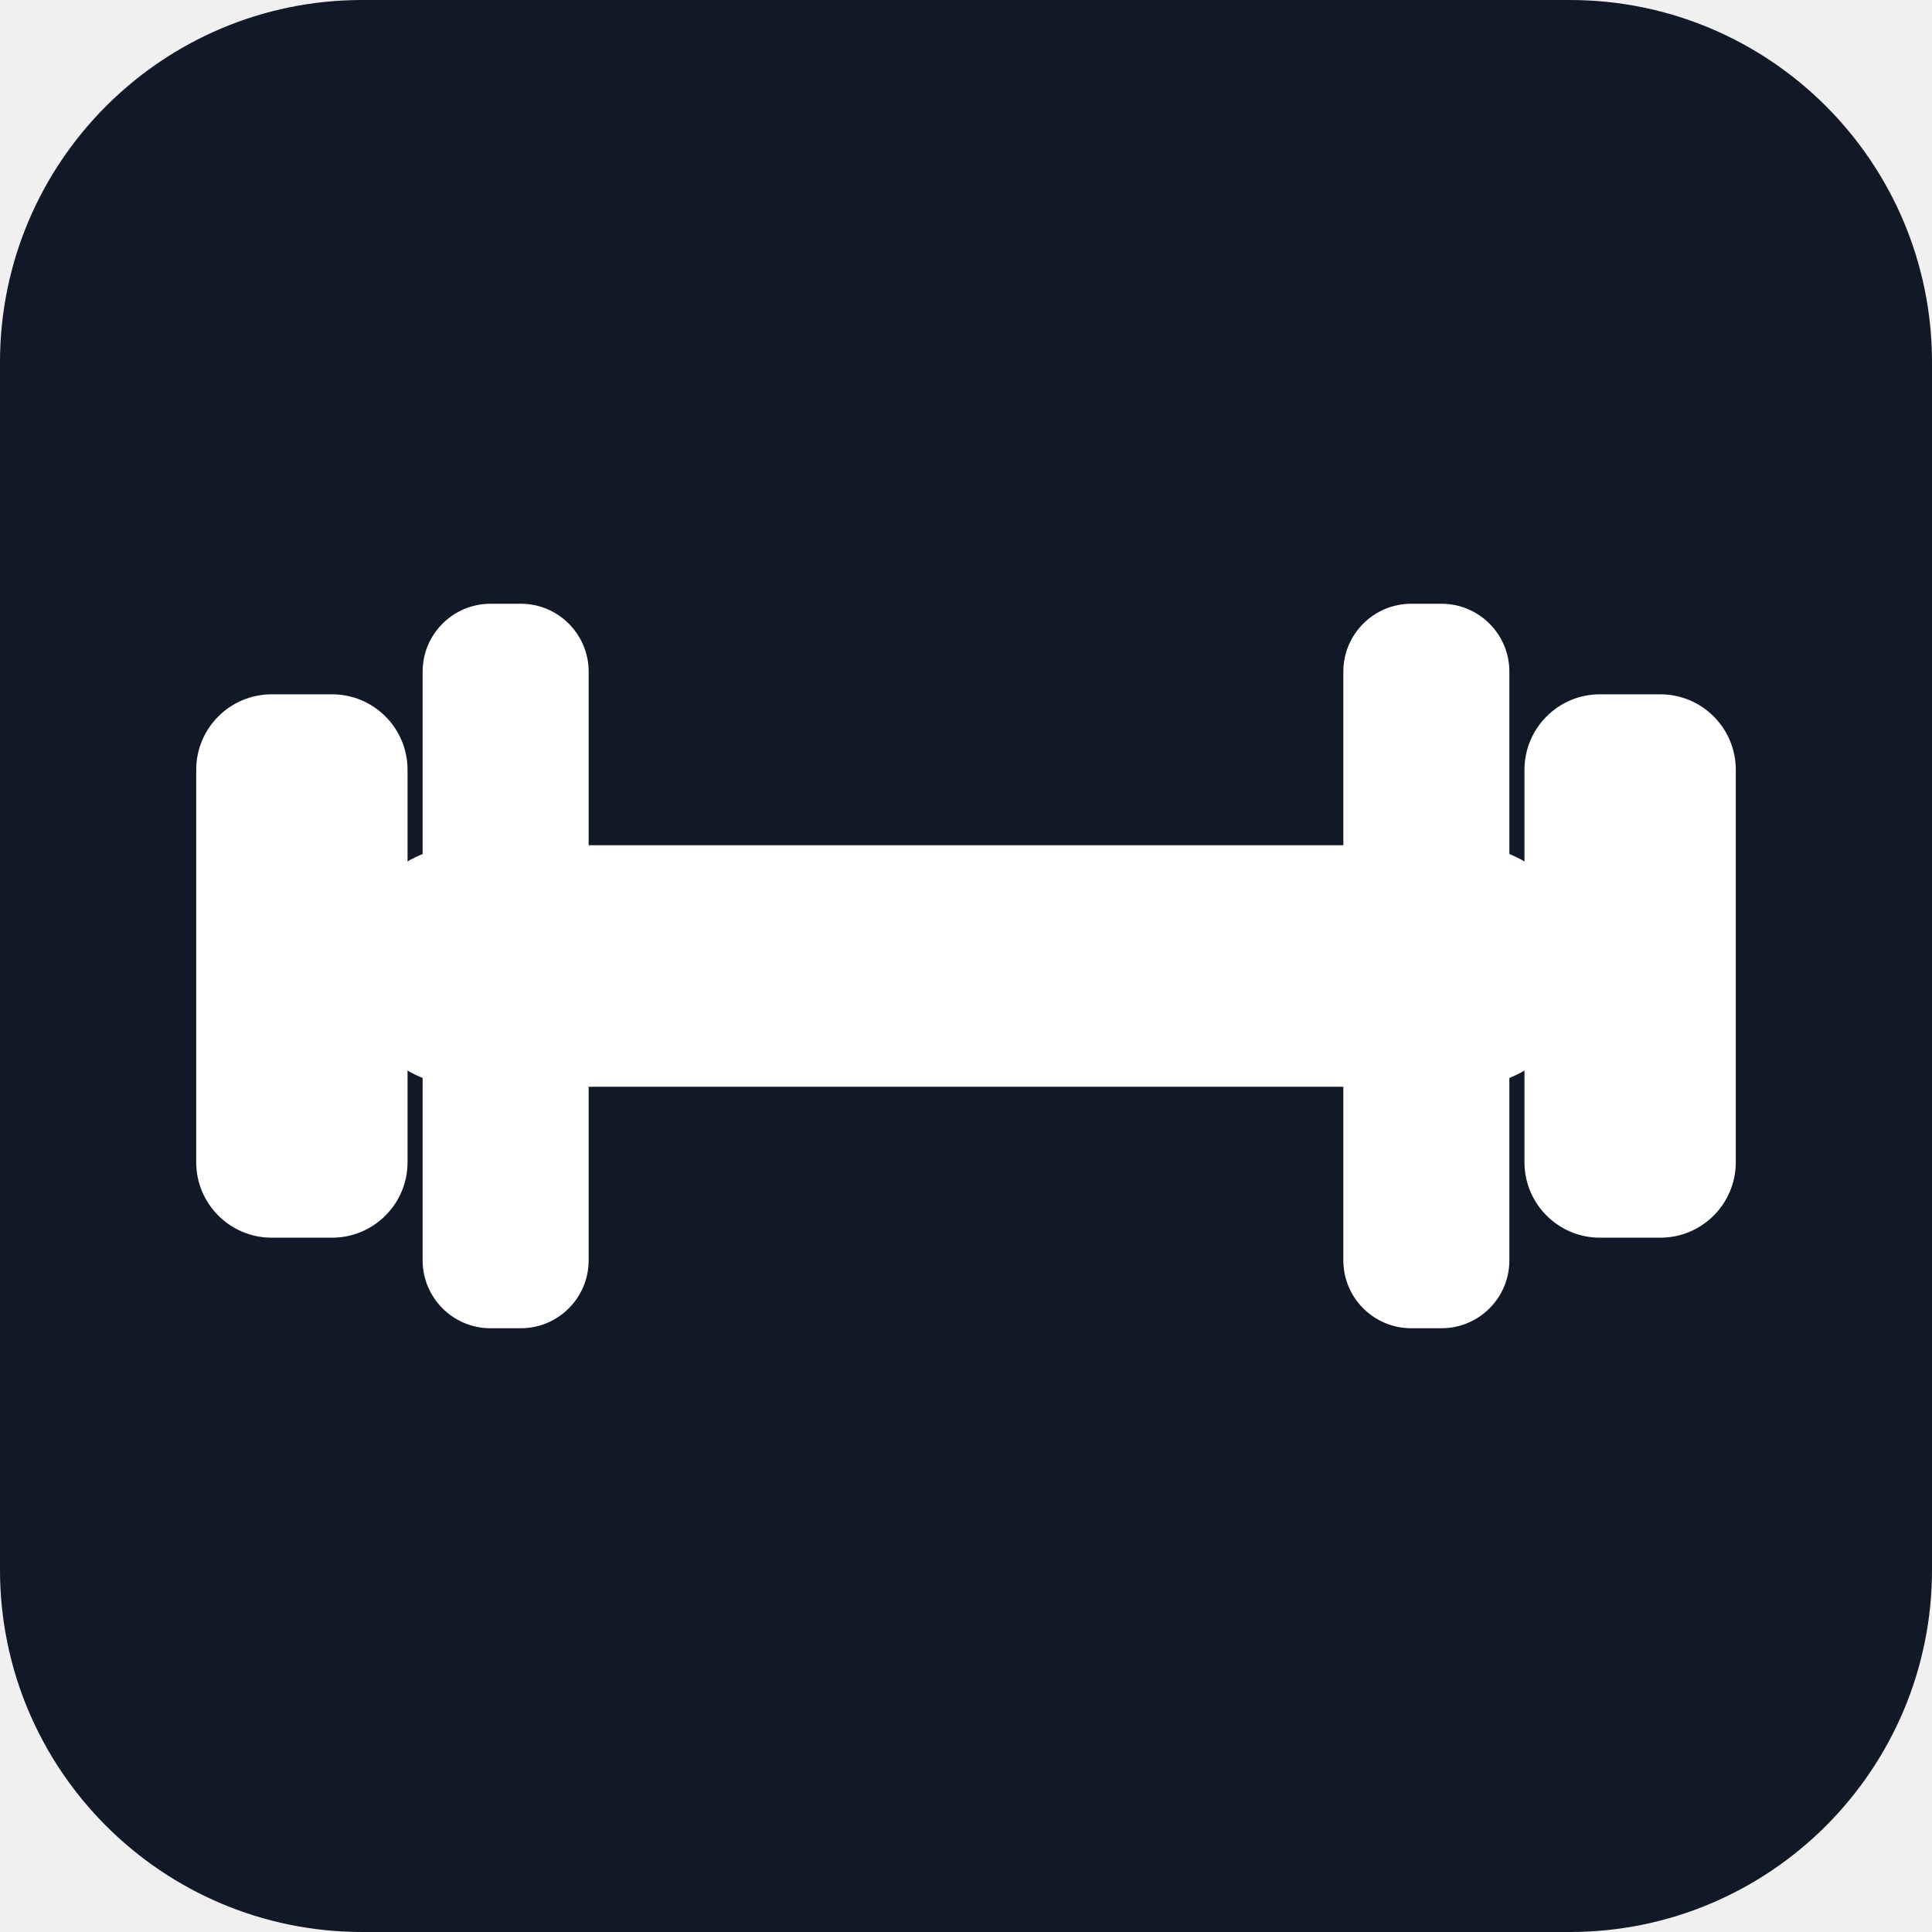
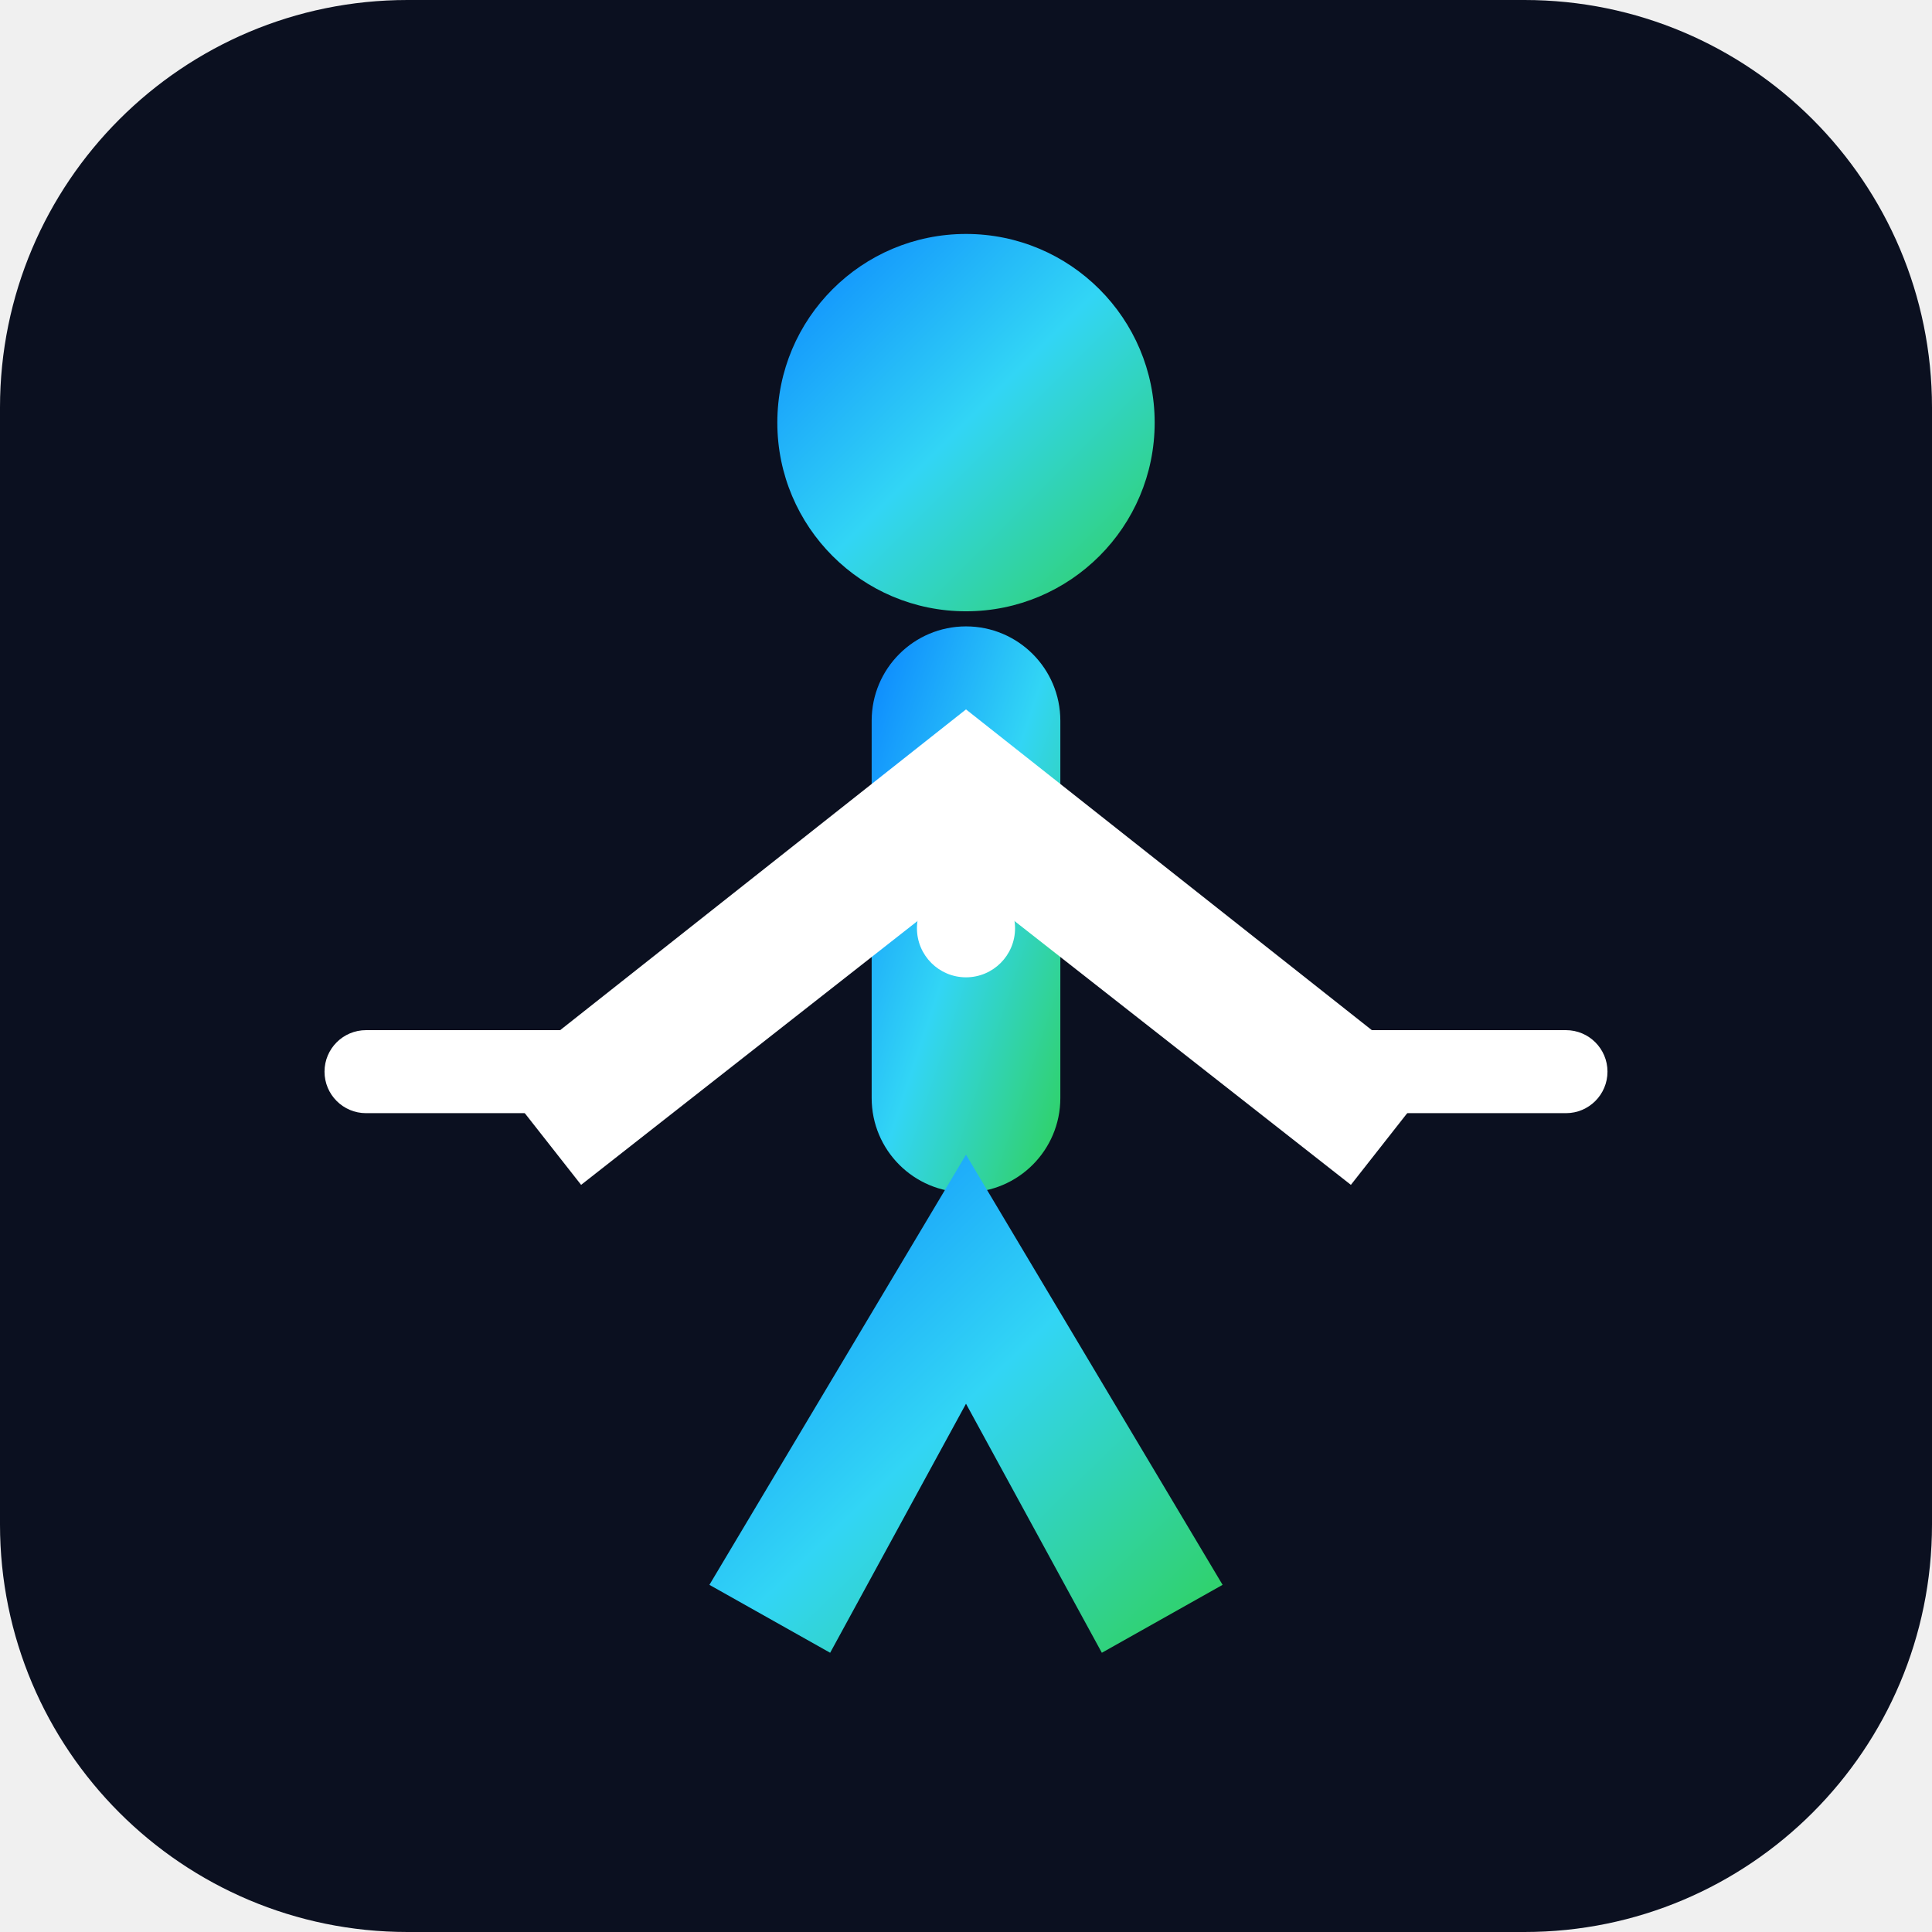
<svg xmlns="http://www.w3.org/2000/svg" viewBox="0 0 512 512">
-   <rect width="512" height="512" rx="96" fill="#111827" />
-   <g fill="white">
-     <rect x="92" y="224" width="328" height="64" rx="32" />
-     <rect x="52" y="184" width="56" height="144" rx="20" />
-     <rect x="404" y="184" width="56" height="144" rx="20" />
-     <rect x="112" y="160" width="44" height="192" rx="18" />
-     <rect x="356" y="160" width="44" height="192" rx="18" />
-   </g>
+   <defs>
+     <linearGradient id="g" x1="0" y1="0" x2="1" y2="1">
+       <stop offset="0" stop-color="#0a84ff" />
+       <stop offset=".5" stop-color="#32d5f5" />
+       <stop offset="1" stop-color="#30d158" />
+     </linearGradient>
+   </defs>
+   <rect width="512" height="512" rx="108" fill="#0b1020" />
+   <circle cx="256" cy="112" r="50" fill="url(#g)" />
+   <rect x="231" y="166" width="50" height="150" rx="25" fill="url(#g)" />
+   <path d="M256 188 132 286l22 28 102-80 102 80 22-28z" fill="#fff" />
+   <path d="M256 306 188 420l32 18 36-66 36 66 32-18z" fill="url(#g)" />
+   <rect x="86" y="273" width="86" height="22" rx="11" fill="#fff" />
+   <rect x="340" y="273" width="86" height="22" rx="11" fill="#fff" />
+   <circle cx="256" cy="246" r="13" fill="#fff" />
</svg>
